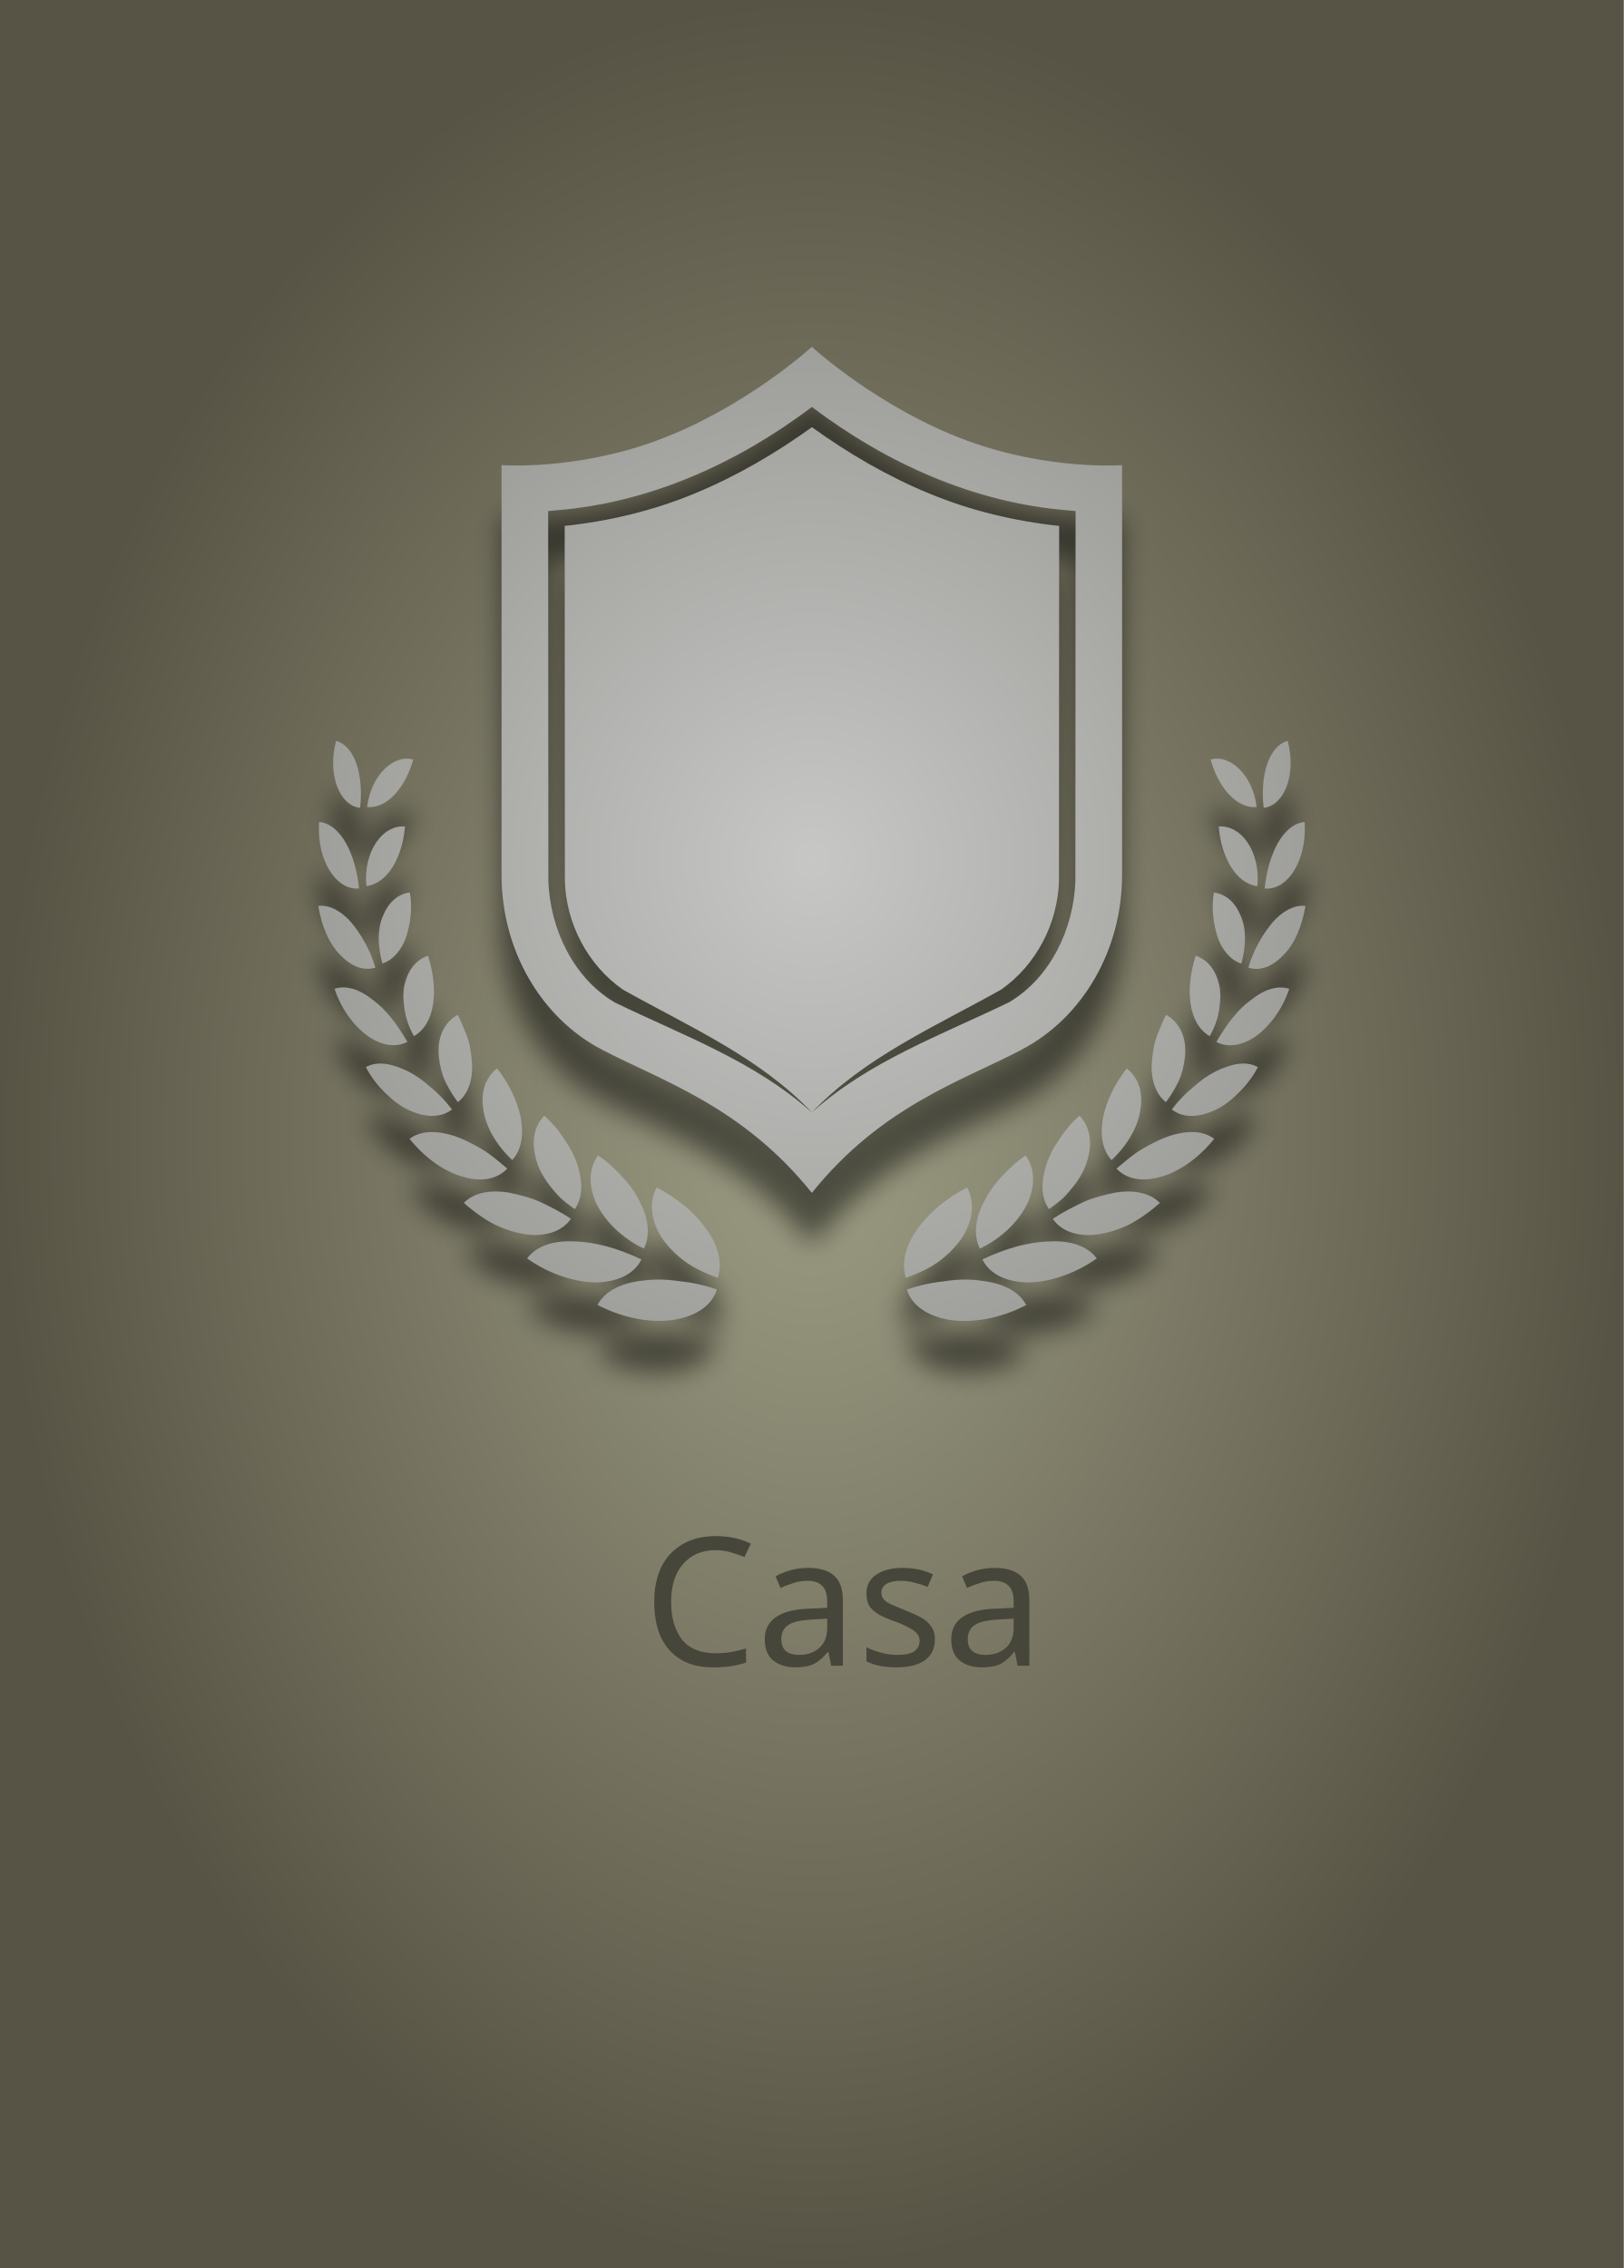
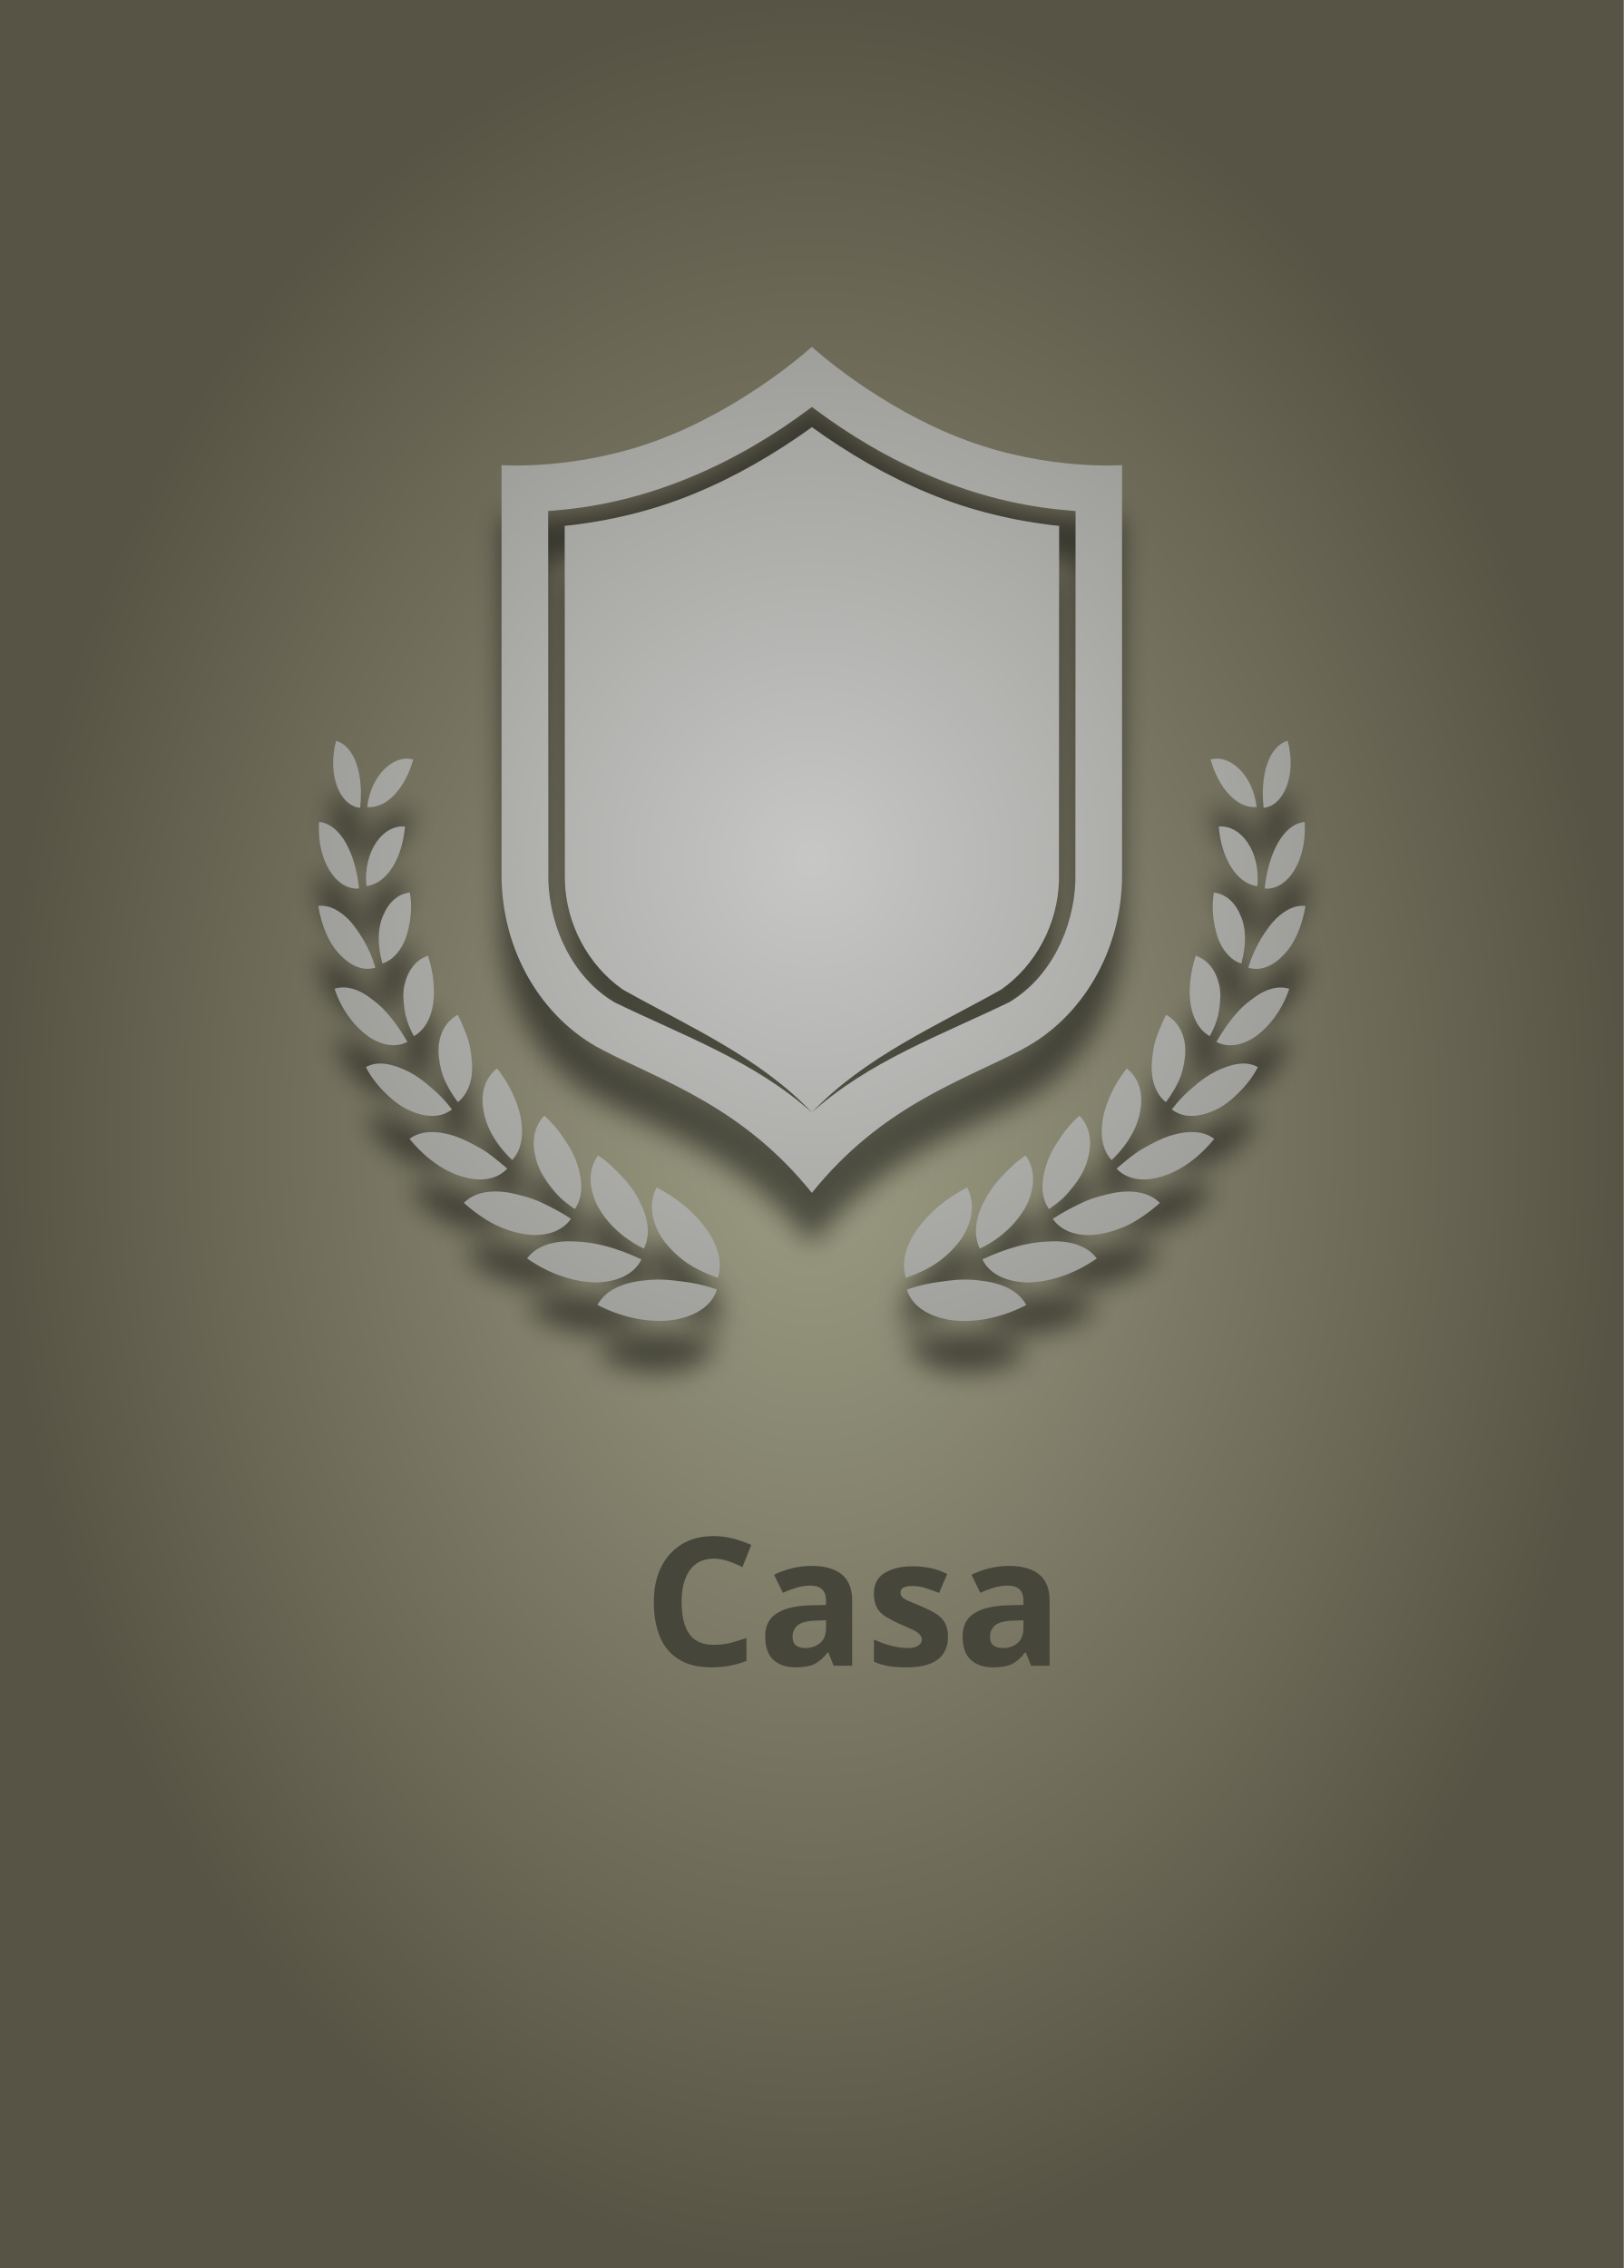
<svg xmlns="http://www.w3.org/2000/svg" xmlns:xlink="http://www.w3.org/1999/xlink" width="63mm" height="88mm" viewBox="0 0 63 88" version="1.1" id="svg3">
+   <style id="grenze-font">
+     @font-face {
+       font-family: 'Grenze';
+       src: url('/fonts/grenze.woff2') format('woff2');
+       font-weight: 100 900;
+     }
+ 
+     /* Inkscape encodes the weight via `font-variation-settings`, which is ignored when the file
+        is loaded as an external image, so the text falls back to 400. Pin the intended 800. */
+     text,
+     tspan {
+       font-weight: 800 !important;
+       font-variation-settings: normal !important;
+     }
+   </style>
  <defs id="defs3">
    <linearGradient id="linearGradient3">
      <stop style="stop-color:#c7c7c6;stop-opacity:1;" offset="0" id="stop5" />
      <stop style="stop-color:#9c9c98;stop-opacity:1;" offset="1" id="stop6" />
    </linearGradient>
    <linearGradient id="linearGradient2">
      <stop style="stop-color:#9c9c83;stop-opacity:1;" offset="0" id="stop3" />
      <stop style="stop-color:#585445;stop-opacity:1;" offset="1" id="stop4" />
    </linearGradient>
    <radialGradient xlink:href="#linearGradient2" id="radialGradient4" cx="31.5" cy="44" fx="31.5" fy="44" r="31.5" gradientTransform="matrix(1,0,0,1.396825,0,-17.46029)" gradientUnits="userSpaceOnUse" />
    <filter style="color-interpolation-filters:sRGB;" id="filter2" x="-0.031" y="-0.032" width="1.063" height="1.116">
      <feFlood result="flood" in="SourceGraphic" flood-opacity="0.498" flood-color="rgb(0,0,0)" id="feFlood1" />
      <feGaussianBlur result="blur" in="SourceGraphic" stdDeviation="0.5" id="feGaussianBlur1" />
      <feOffset result="offset" in="blur" dx="0" dy="2" id="feOffset1" />
      <feComposite result="comp1" operator="in" in="flood" in2="offset" id="feComposite1" />
      <feComposite result="comp2" operator="over" in="SourceGraphic" in2="comp1" id="feComposite2" />
    </filter>
    <radialGradient xlink:href="#linearGradient3" id="radialGradient6" cx="31.5" cy="33.355" fx="31.5" fy="33.355" r="20.354" gradientTransform="matrix(1,0,0,1.036549,0,-1.219108)" gradientUnits="userSpaceOnUse" />
  </defs>
  <path id="rect1" style="fill:url(#radialGradient4);fill-opacity:1;stroke-width:0.529" d="M 0,-6.6639056e-5 V 88 H 63 V -6.6639056e-5 Z" />
  <text xml:space="preserve" style="font-style:normal;font-variant:normal;font-weight:normal;font-stretch:normal;font-size:6.956px;font-family:Grenze;-inkscape-font-specification:'Grenze, @wght=800';font-variant-ligatures:normal;font-variant-caps:normal;font-variant-numeric:normal;font-variant-east-asian:normal;font-variation-settings:'wght' 800;writing-mode:lr-tb;direction:ltr;fill:#47463b;fill-opacity:1;stroke-width:0.773" x="24.961" y="64.633" id="text1">
    <tspan id="tspan1" style="font-style:normal;font-variant:normal;font-weight:normal;font-stretch:normal;font-size:6.956px;font-family:Grenze;-inkscape-font-specification:'Grenze, @wght=800';font-variant-ligatures:normal;font-variant-caps:normal;font-variant-numeric:normal;font-variant-east-asian:normal;font-variation-settings:'wght' 800;fill:#47463b;fill-opacity:1;stroke-width:0.773" x="24.961" y="64.633">Casa</tspan>
  </text>
  <path d="m 38.837,38.401 c -2.531,1.418 -5.301,2.62 -7.337,4.763 -2.033,-2.147 -4.805,-3.347 -7.334,-4.767 -1.365,-0.954 -2.206,-2.561 -2.25,-4.228 l -0.007,-13.764 c 1.723,-0.183 3.427,-0.589 5.033,-1.254 1.623,-0.668 3.143,-1.556 4.559,-2.577 1.417,1.021 2.935,1.909 4.559,2.577 1.606,0.665 3.31,1.071 5.033,1.254 -0.002,1.975 -0.007,13.764 -0.007,13.764 -0.045,1.668 -0.883,3.276 -2.248,4.232 z m 0.803,2.328 c -2.366,1.234 -5.44,2.198 -8.141,5.555 -2.7,-3.355 -5.774,-4.321 -8.141,-5.555 -2.376,-1.239 -3.899,-3.871 -3.899,-6.776 V 18.046 c 0,0 2.848,0.218 6.019,-0.951 3.44,-1.269 6.019,-3.638 6.019,-3.638 0,0 2.581,2.371 6.019,3.638 3.171,1.169 6.019,0.951 6.019,0.951 v 15.905 c 0,2.905 -1.523,5.537 -3.899,6.776 z m -0.492,-1.839 c 1.619,-0.956 2.509,-2.863 2.574,-4.697 l 0.008,-14.073 v -0.291 l -0.291,-0.027 c -3.638,-0.288 -7.048,-1.826 -9.94,-4.012 -2.891,2.186 -6.302,3.724 -9.94,4.012 l -0.291,0.027 v 0.291 l 0.008,14.073 c 0.067,1.832 0.953,3.743 2.572,4.701 2.64,1.279 5.434,2.281 7.65,4.271 2.213,-1.992 5.01,-2.996 7.649,-4.275 z m -13.67,7.181 c -0.304,0.567 -0.234,1.26 0.181,1.934 0.214,0.319 0.514,0.632 0.881,0.916 0.371,0.274 0.825,0.487 1.314,0.662 0.195,-0.614 -0.015,-1.305 -0.456,-1.905 -0.439,-0.622 -1.104,-1.176 -1.92,-1.608 z m 0.86,3.638 c -0.471,-0.071 -0.926,-0.078 -1.345,-0.027 -0.825,0.083 -1.506,0.376 -1.811,0.949 1.043,0.547 2.145,0.712 2.991,0.575 0.858,-0.148 1.452,-0.559 1.643,-1.174 -0.5,-0.176 -1.001,-0.276 -1.48,-0.326 z m -1.355,-1.262 c 0.268,-0.55 0.163,-1.222 -0.176,-1.844 -0.161,-0.328 -0.382,-0.647 -0.657,-0.936 -0.274,-0.289 -0.575,-0.594 -0.946,-0.835 -0.361,0.495 -0.381,1.151 -0.078,1.841 0.314,0.663 0.961,1.348 1.857,1.774 z m -0.098,0.417 c -0.91,-0.431 -1.809,-0.682 -2.61,-0.695 -0.778,-0.042 -1.467,0.163 -1.824,0.66 0.91,0.645 1.92,0.934 2.727,0.931 0.826,-0.032 1.443,-0.344 1.709,-0.895 z M 21.762,46.496 c 0.166,0.146 0.346,0.286 0.54,0.417 0.333,-0.487 0.306,-1.104 0.09,-1.756 -0.11,-0.328 -0.279,-0.648 -0.499,-0.958 -0.205,-0.326 -0.464,-0.632 -0.776,-0.91 -0.406,0.419 -0.507,1.028 -0.313,1.709 0.091,0.348 0.281,0.682 0.532,1.013 0.126,0.165 0.268,0.328 0.426,0.486 z m 0.392,0.793 c -0.397,-0.263 -0.805,-0.472 -1.194,-0.652 -0.391,-0.175 -0.798,-0.273 -1.157,-0.351 -0.73,-0.136 -1.403,-0.032 -1.806,0.387 0.392,0.348 0.805,0.64 1.215,0.851 0.424,0.196 0.838,0.323 1.217,0.374 0.766,0.096 1.402,-0.135 1.723,-0.609 z m -2.281,-2.278 c 0.371,-0.399 0.447,-0.994 0.336,-1.633 -0.131,-0.625 -0.434,-1.309 -0.924,-1.922 -0.441,0.336 -0.638,0.903 -0.537,1.555 0.08,0.665 0.481,1.397 1.126,2 z m -0.191,0.331 c -0.346,-0.288 -0.667,-0.57 -1.021,-0.775 -0.356,-0.203 -0.695,-0.377 -1.028,-0.49 -0.673,-0.219 -1.312,-0.219 -1.743,0.111 0.624,0.773 1.392,1.297 2.102,1.48 0.693,0.205 1.319,0.078 1.689,-0.326 z m -1.919,-2.577 c 0.407,-0.319 0.58,-0.87 0.554,-1.468 -0.022,-0.294 -0.053,-0.627 -0.153,-0.948 -0.048,-0.161 -0.108,-0.323 -0.183,-0.482 -0.063,-0.165 -0.136,-0.331 -0.224,-0.492 -0.447,0.239 -0.742,0.748 -0.742,1.367 -0.002,0.309 0.055,0.65 0.17,1.004 0.131,0.341 0.329,0.687 0.579,1.019 z m -0.229,0.281 c -0.253,-0.338 -0.537,-0.629 -0.836,-0.87 -0.283,-0.253 -0.575,-0.462 -0.876,-0.612 -0.609,-0.293 -1.166,-0.414 -1.629,-0.161 0.214,0.417 0.502,0.765 0.801,1.049 0.296,0.286 0.602,0.512 0.924,0.647 0.632,0.279 1.21,0.269 1.616,-0.052 z m -1.841,-4.825 c -0.065,0.289 -0.048,0.605 0.003,0.948 0.047,0.344 0.173,0.697 0.364,1.034 0.848,-0.482 0.958,-1.837 0.545,-3.119 -0.462,0.15 -0.781,0.559 -0.913,1.137 z m 0.113,2.203 c -0.399,-0.683 -0.836,-1.267 -1.355,-1.638 -0.477,-0.386 -1.011,-0.574 -1.471,-0.421 0.274,0.84 0.796,1.485 1.314,1.852 0.532,0.362 1.091,0.436 1.513,0.206 z m 0.096,-5.795 c -0.456,0.055 -0.816,0.369 -1.028,0.873 -0.233,0.505 -0.233,1.184 -0.038,1.882 0.426,-0.135 0.75,-0.534 0.923,-1.028 0.153,-0.494 0.254,-1.099 0.143,-1.728 z m -1.338,2.915 c -0.203,-0.707 -0.567,-1.302 -0.928,-1.746 -0.379,-0.436 -0.845,-0.703 -1.29,-0.648 0.136,0.811 0.442,1.513 0.885,1.932 0.421,0.431 0.895,0.6 1.333,0.461 z m 1.149,-5.477 c -0.419,-0.033 -0.823,0.19 -1.111,0.61 -0.288,0.417 -0.454,1.036 -0.389,1.704 0.836,-0.101 1.407,-1.136 1.5,-2.314 z m -1.781,2.406 c -0.14,-1.34 -0.708,-2.501 -1.553,-2.582 -0.053,0.753 0.123,1.442 0.424,1.909 0.299,0.469 0.712,0.715 1.129,0.673 z m 2.098,-5.001 c -0.74,-0.218 -1.638,0.589 -1.786,1.842 0.776,0.071 1.493,-0.766 1.786,-1.842 z m -2.057,1.871 c 0.136,-1.237 -0.183,-2.383 -0.933,-2.599 -0.359,1.345 0.161,2.534 0.933,2.599 z m 23.367,16.662 c 0.416,-0.673 0.486,-1.367 0.181,-1.934 -0.818,0.431 -1.483,0.986 -1.92,1.608 -0.442,0.6 -0.652,1.292 -0.456,1.905 0.49,-0.176 0.943,-0.387 1.314,-0.662 0.367,-0.284 0.667,-0.597 0.881,-0.916 z m 0.667,1.678 c -0.419,-0.052 -0.875,-0.045 -1.345,0.027 -0.479,0.05 -0.979,0.15 -1.48,0.326 0.193,0.614 0.785,1.026 1.643,1.174 0.846,0.135 1.949,-0.028 2.991,-0.575 -0.304,-0.574 -0.984,-0.868 -1.811,-0.949 z m 0.841,-4.015 c -0.274,0.289 -0.495,0.609 -0.657,0.936 -0.339,0.62 -0.444,1.294 -0.176,1.844 0.896,-0.426 1.543,-1.111 1.857,-1.774 0.303,-0.69 0.283,-1.345 -0.078,-1.841 -0.371,0.241 -0.67,0.545 -0.946,0.835 z m 1.877,2.502 c -0.801,0.013 -1.701,0.264 -2.61,0.695 0.266,0.552 0.881,0.863 1.709,0.895 0.806,0.005 1.817,-0.286 2.727,-0.931 -0.357,-0.497 -1.046,-0.702 -1.824,-0.66 z m -0.118,-3.013 c -0.216,0.652 -0.243,1.27 0.09,1.756 0.195,-0.131 0.374,-0.271 0.54,-0.417 0.158,-0.158 0.299,-0.321 0.426,-0.486 0.253,-0.329 0.442,-0.663 0.532,-1.013 0.196,-0.683 0.093,-1.292 -0.313,-1.709 -0.314,0.278 -0.572,0.584 -0.776,0.91 -0.219,0.309 -0.389,0.63 -0.499,0.958 z m 2.589,1.131 c -0.359,0.078 -0.766,0.176 -1.157,0.351 -0.387,0.18 -0.795,0.389 -1.194,0.652 0.321,0.476 0.958,0.707 1.723,0.609 0.379,-0.052 0.793,-0.178 1.217,-0.374 0.411,-0.211 0.823,-0.502 1.215,-0.851 -0.402,-0.419 -1.077,-0.524 -1.806,-0.387 z m -0.07,-1.275 c 0.645,-0.604 1.046,-1.335 1.126,-2 0.101,-0.653 -0.096,-1.219 -0.537,-1.555 -0.49,0.614 -0.793,1.297 -0.924,1.922 -0.111,0.638 -0.035,1.234 0.336,1.633 z m 2.241,-0.936 c -0.334,0.113 -0.672,0.288 -1.028,0.49 -0.354,0.205 -0.675,0.487 -1.021,0.775 0.371,0.402 0.996,0.53 1.689,0.326 0.708,-0.183 1.478,-0.707 2.102,-1.48 -0.429,-0.331 -1.069,-0.331 -1.743,-0.111 z m -0.131,-1.31 c 0.248,-0.333 0.446,-0.678 0.579,-1.019 0.115,-0.352 0.171,-0.695 0.17,-1.004 0,-0.619 -0.293,-1.127 -0.742,-1.367 -0.088,0.161 -0.161,0.328 -0.224,0.492 -0.075,0.16 -0.135,0.321 -0.183,0.482 -0.1,0.321 -0.13,0.653 -0.153,0.948 -0.025,0.597 0.148,1.149 0.554,1.468 z m 1.94,-1.202 c -0.299,0.151 -0.594,0.359 -0.876,0.612 -0.299,0.241 -0.582,0.532 -0.836,0.87 0.406,0.321 0.984,0.331 1.616,0.052 0.323,-0.133 0.629,-0.359 0.924,-0.647 0.299,-0.284 0.587,-0.632 0.801,-1.049 -0.466,-0.253 -1.021,-0.131 -1.629,0.161 z m -0.239,-1.362 c 0.191,-0.338 0.318,-0.69 0.364,-1.034 0.052,-0.343 0.068,-0.658 0.003,-0.948 -0.131,-0.58 -0.452,-0.988 -0.913,-1.137 -0.412,1.282 -0.303,2.637 0.545,3.119 z m 1.611,-1.415 c -0.519,0.371 -0.956,0.954 -1.355,1.638 0.422,0.229 0.979,0.158 1.513,-0.206 0.517,-0.367 1.039,-1.014 1.314,-1.852 -0.461,-0.153 -0.994,0.037 -1.471,0.421 z m -1.452,-4.157 c -0.11,0.629 -0.01,1.234 0.143,1.728 0.173,0.494 0.497,0.893 0.923,1.028 0.193,-0.698 0.195,-1.377 -0.038,-1.882 -0.211,-0.504 -0.572,-0.818 -1.028,-0.873 z m 2.266,1.169 c -0.361,0.444 -0.727,1.038 -0.928,1.746 0.439,0.14 0.913,-0.03 1.333,-0.461 0.442,-0.421 0.748,-1.122 0.885,-1.932 -0.446,-0.055 -0.911,0.211 -1.29,0.648 z m -2.077,-3.731 c 0.093,1.179 0.663,2.213 1.5,2.314 0.065,-0.67 -0.101,-1.287 -0.389,-1.704 -0.288,-0.421 -0.692,-0.642 -1.111,-0.61 z m 1.781,2.406 c 0.417,0.042 0.83,-0.205 1.129,-0.673 0.299,-0.466 0.476,-1.156 0.424,-1.909 -0.845,0.081 -1.413,1.242 -1.553,2.582 z M 48.757,31.314 C 48.607,30.061 47.71,29.254 46.971,29.472 c 0.294,1.076 1.009,1.914 1.786,1.842 z m 1.202,-2.571 c -0.75,0.216 -1.071,1.362 -0.933,2.599 0.771,-0.065 1.292,-1.254 0.933,-2.599 z" id="path1" style="stroke-width:0.035;fill:url(#radialGradient6);fill-opacity:1;filter:url(#filter2)" />
</svg>
